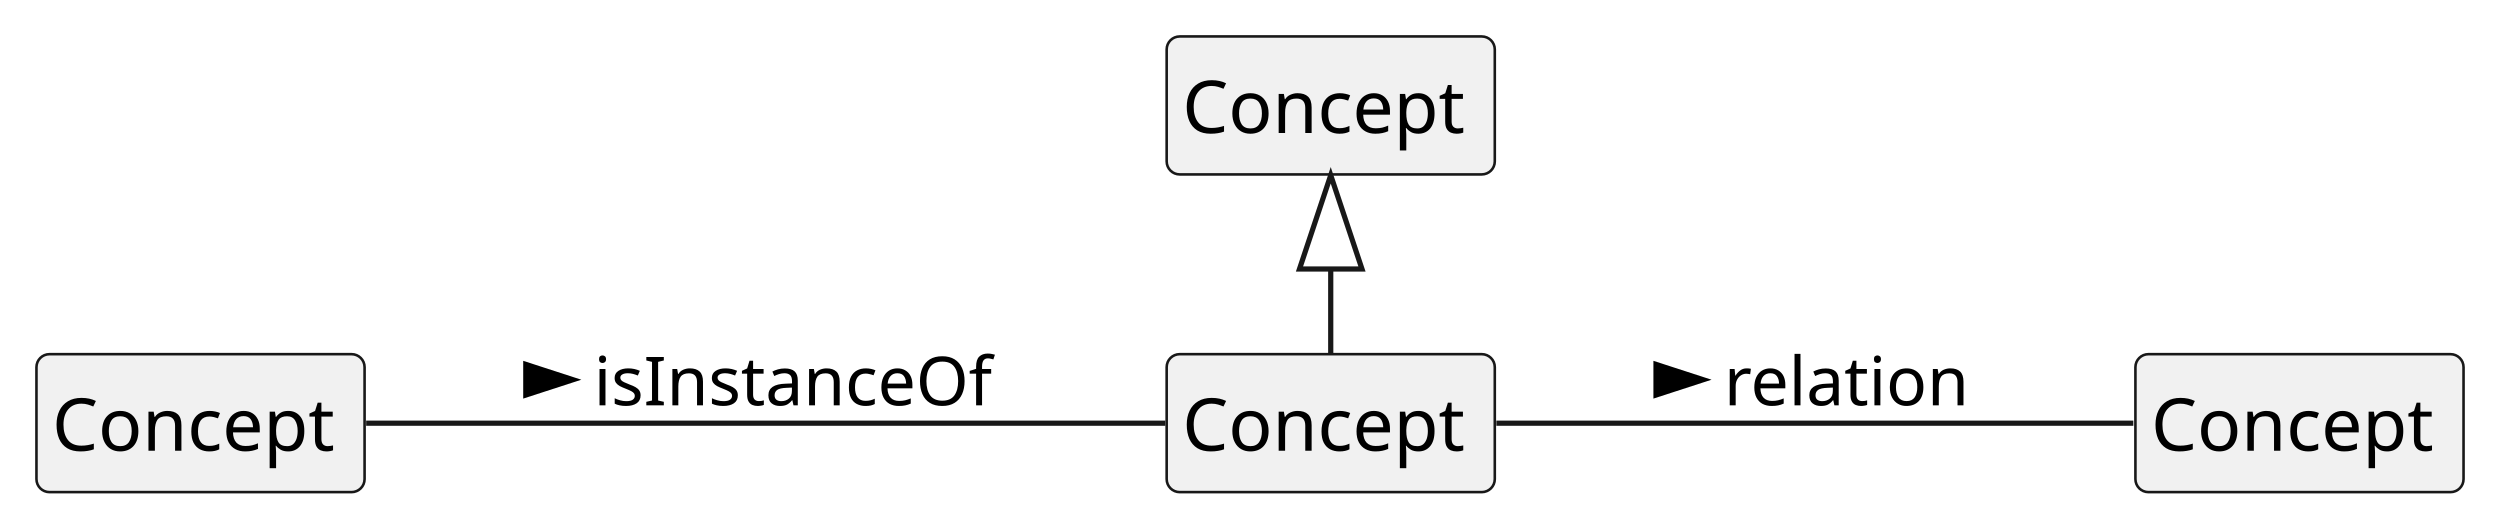
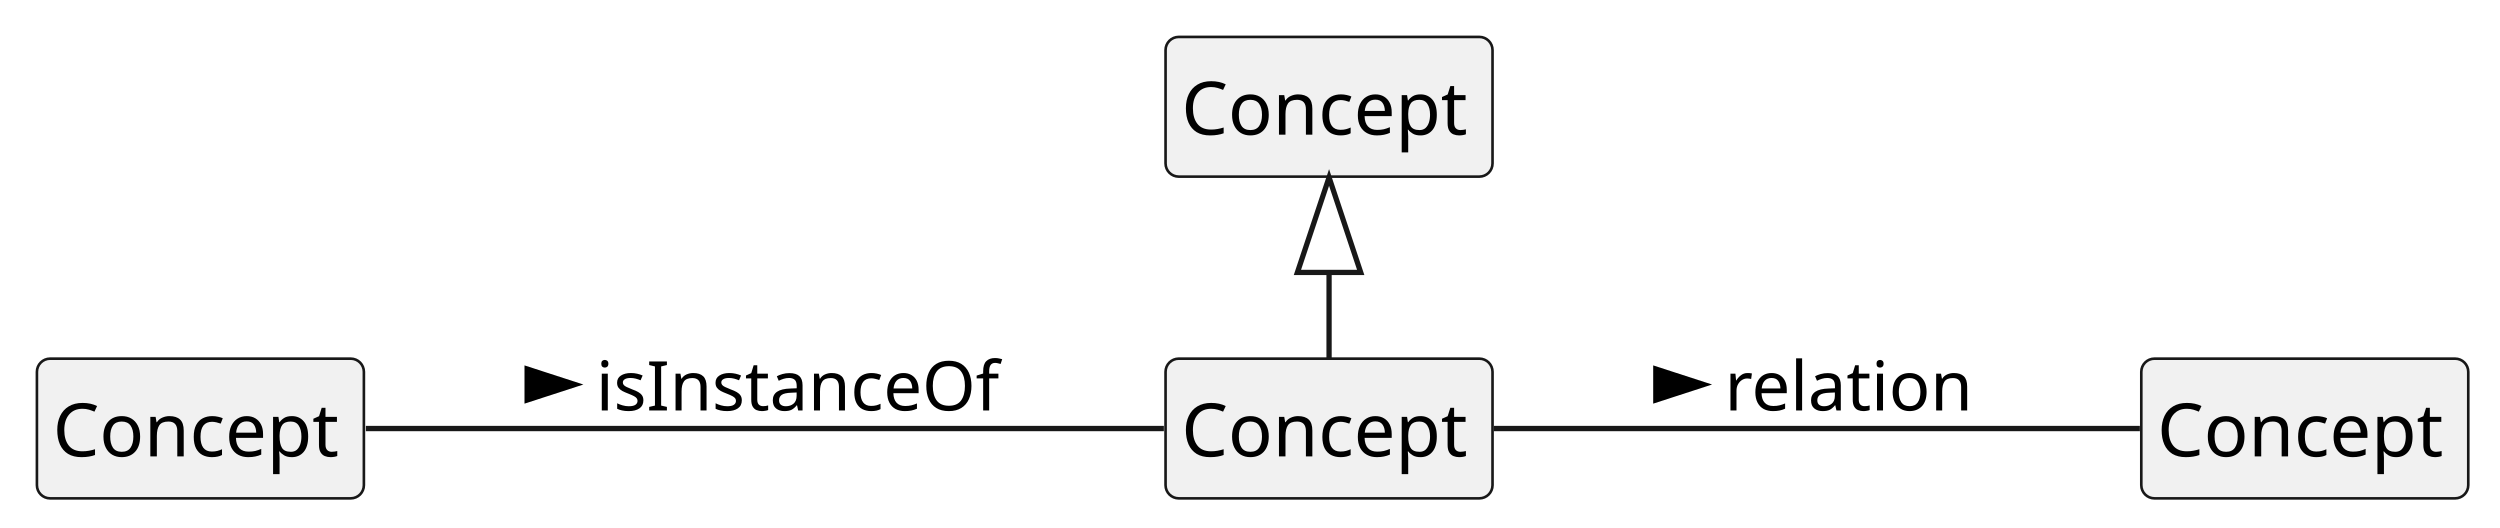
- <svg xmlns="http://www.w3.org/2000/svg" contentStyleType="text/css" height="100px" preserveAspectRatio="none" style="width:480px;height:100px;background:#FFFFFF;" version="1.1" viewBox="0 0 480 100" width="480px" zoomAndPan="magnify">
+ <svg xmlns="http://www.w3.org/2000/svg" contentStyleType="text/css" data-diagram-type="CLASS" height="100px" preserveAspectRatio="none" style="width:474px;height:100px;background:#FFFFFF;" version="1.1" viewBox="0 0 474 100" width="474px" zoomAndPan="magnify">
  <defs />
  <g>
    <g id="elem_c1">
-       <rect codeLine="5" fill="#F1F1F1" height="26.488" id="c1" rx="2.5" ry="2.5" style="stroke:#181818;stroke-width:0.5;" width="63" x="224" y="7" />
-       <text fill="#000000" font-family="sans-serif" font-size="14" lengthAdjust="spacing" textLength="57" x="227" y="25.535">Concept</text>
+       <rect codeLine="5" fill="#F1F1F1" height="26.488" id="c1" rx="2.5" ry="2.5" style="stroke:#181818;stroke-width:0.5;" width="61.993" x="220.99" y="7" />
+       <text fill="#000000" font-family="sans-serif" font-size="14" lengthAdjust="spacing" textLength="55.993" x="223.99" y="25.535">Concept</text>
    </g>
    <g id="elem_c2">
-       <rect codeLine="6" fill="#F1F1F1" height="26.488" id="c2" rx="2.5" ry="2.5" style="stroke:#181818;stroke-width:0.5;" width="63" x="7" y="68" />
-       <text fill="#000000" font-family="sans-serif" font-size="14" lengthAdjust="spacing" textLength="57" x="10" y="86.535">Concept</text>
+       <rect codeLine="6" fill="#F1F1F1" height="26.488" id="c2" rx="2.5" ry="2.5" style="stroke:#181818;stroke-width:0.5;" width="61.993" x="7" y="68" />
+       <text fill="#000000" font-family="sans-serif" font-size="14" lengthAdjust="spacing" textLength="55.993" x="10" y="86.535">Concept</text>
    </g>
    <g id="elem_c3">
-       <rect codeLine="7" fill="#F1F1F1" height="26.488" id="c3" rx="2.5" ry="2.5" style="stroke:#181818;stroke-width:0.5;" width="63" x="224" y="68" />
-       <text fill="#000000" font-family="sans-serif" font-size="14" lengthAdjust="spacing" textLength="57" x="227" y="86.535">Concept</text>
+       <rect codeLine="7" fill="#F1F1F1" height="26.488" id="c3" rx="2.5" ry="2.5" style="stroke:#181818;stroke-width:0.5;" width="61.993" x="220.99" y="68" />
+       <text fill="#000000" font-family="sans-serif" font-size="14" lengthAdjust="spacing" textLength="55.993" x="223.99" y="86.535">Concept</text>
    </g>
    <g id="elem_c4">
-       <rect codeLine="8" fill="#F1F1F1" height="26.488" id="c4" rx="2.5" ry="2.5" style="stroke:#181818;stroke-width:0.5;" width="63" x="410" y="68" />
-       <text fill="#000000" font-family="sans-serif" font-size="14" lengthAdjust="spacing" textLength="57" x="413" y="86.535">Concept</text>
+       <rect codeLine="8" fill="#F1F1F1" height="26.488" id="c4" rx="2.5" ry="2.5" style="stroke:#181818;stroke-width:0.5;" width="61.993" x="405.99" y="68" />
+       <text fill="#000000" font-family="sans-serif" font-size="14" lengthAdjust="spacing" textLength="55.993" x="408.99" y="86.535">Concept</text>
    </g>
    <g id="link_c1_c3">
-       <path codeLine="9" d="M255.5,51.65 C255.5,63.07 255.5,56.48 255.5,67.9 " fill="none" id="c1-backto-c3" style="stroke:#181818;stroke-width:1.0;" />
-       <polygon fill="none" points="255.5,33.65,249.5,51.65,261.5,51.65,255.5,33.65" style="stroke:#181818;stroke-width:1.0;" />
+       <path codeLine="9" d="M251.99,51.65 C251.99,63.07 251.99,56.48 251.99,67.9 " fill="transparent" id="c1-backto-c3" style="stroke:#181818;stroke-width:1;" />
+       <polygon fill="transparent" points="251.99,33.65,245.99,51.65,257.99,51.65,251.99,33.65" style="stroke:#181818;stroke-width:1;" />
    </g>
    <g id="link_c2_c3">
-       <path codeLine="10" d="M70.3,81.25 C111.18,81.25 182.91,81.25 223.75,81.25 " fill="none" id="c2-c3" style="stroke:#181818;stroke-width:1.0;" />
-       <polygon fill="#000000" points="110,72.905,100.955,69.966,100.955,75.844,110,72.905" style="stroke:#000000;stroke-width:1.0;" />
-       <text fill="#000000" font-family="sans-serif" font-size="13" lengthAdjust="spacing" textLength="79" x="114" y="77.818">isInstanceOf</text>
+       <path codeLine="10" d="M69.37,81.25 C109.67,81.25 180.4,81.25 220.67,81.25 " fill="transparent" id="c2-c3" style="stroke:#181818;stroke-width:1;" />
+       <polygon fill="#000000" points="108.99,72.905,99.945,69.966,99.945,75.844,108.99,72.905" style="stroke:#000000;stroke-width:1;" />
+       <text fill="#000000" font-family="sans-serif" font-size="13" lengthAdjust="spacing" textLength="77.714" x="112.99" y="77.818">isInstanceOf</text>
    </g>
    <g id="link_c3_c4">
-       <path codeLine="11" d="M287.3,81.25 C321.26,81.25 375.6,81.25 409.6,81.25 " fill="none" id="c3-c4" style="stroke:#181818;stroke-width:1.0;" />
-       <polygon fill="#000000" points="327,72.905,317.955,69.966,317.955,75.844,327,72.905" style="stroke:#000000;stroke-width:1.0;" />
-       <text fill="#000000" font-family="sans-serif" font-size="13" lengthAdjust="spacing" textLength="48" x="331" y="77.818">relation</text>
+       <path codeLine="11" d="M283.21,81.25 C317.11,81.25 371.8,81.25 405.72,81.25 " fill="transparent" id="c3-c4" style="stroke:#181818;stroke-width:1;" />
+       <polygon fill="#000000" points="322.99,72.905,313.945,69.966,313.945,75.844,322.99,72.905" style="stroke:#000000;stroke-width:1;" />
+       <text fill="#000000" font-family="sans-serif" font-size="13" lengthAdjust="spacing" textLength="48.172" x="326.99" y="77.818">relation</text>
    </g>
  </g>
</svg>
